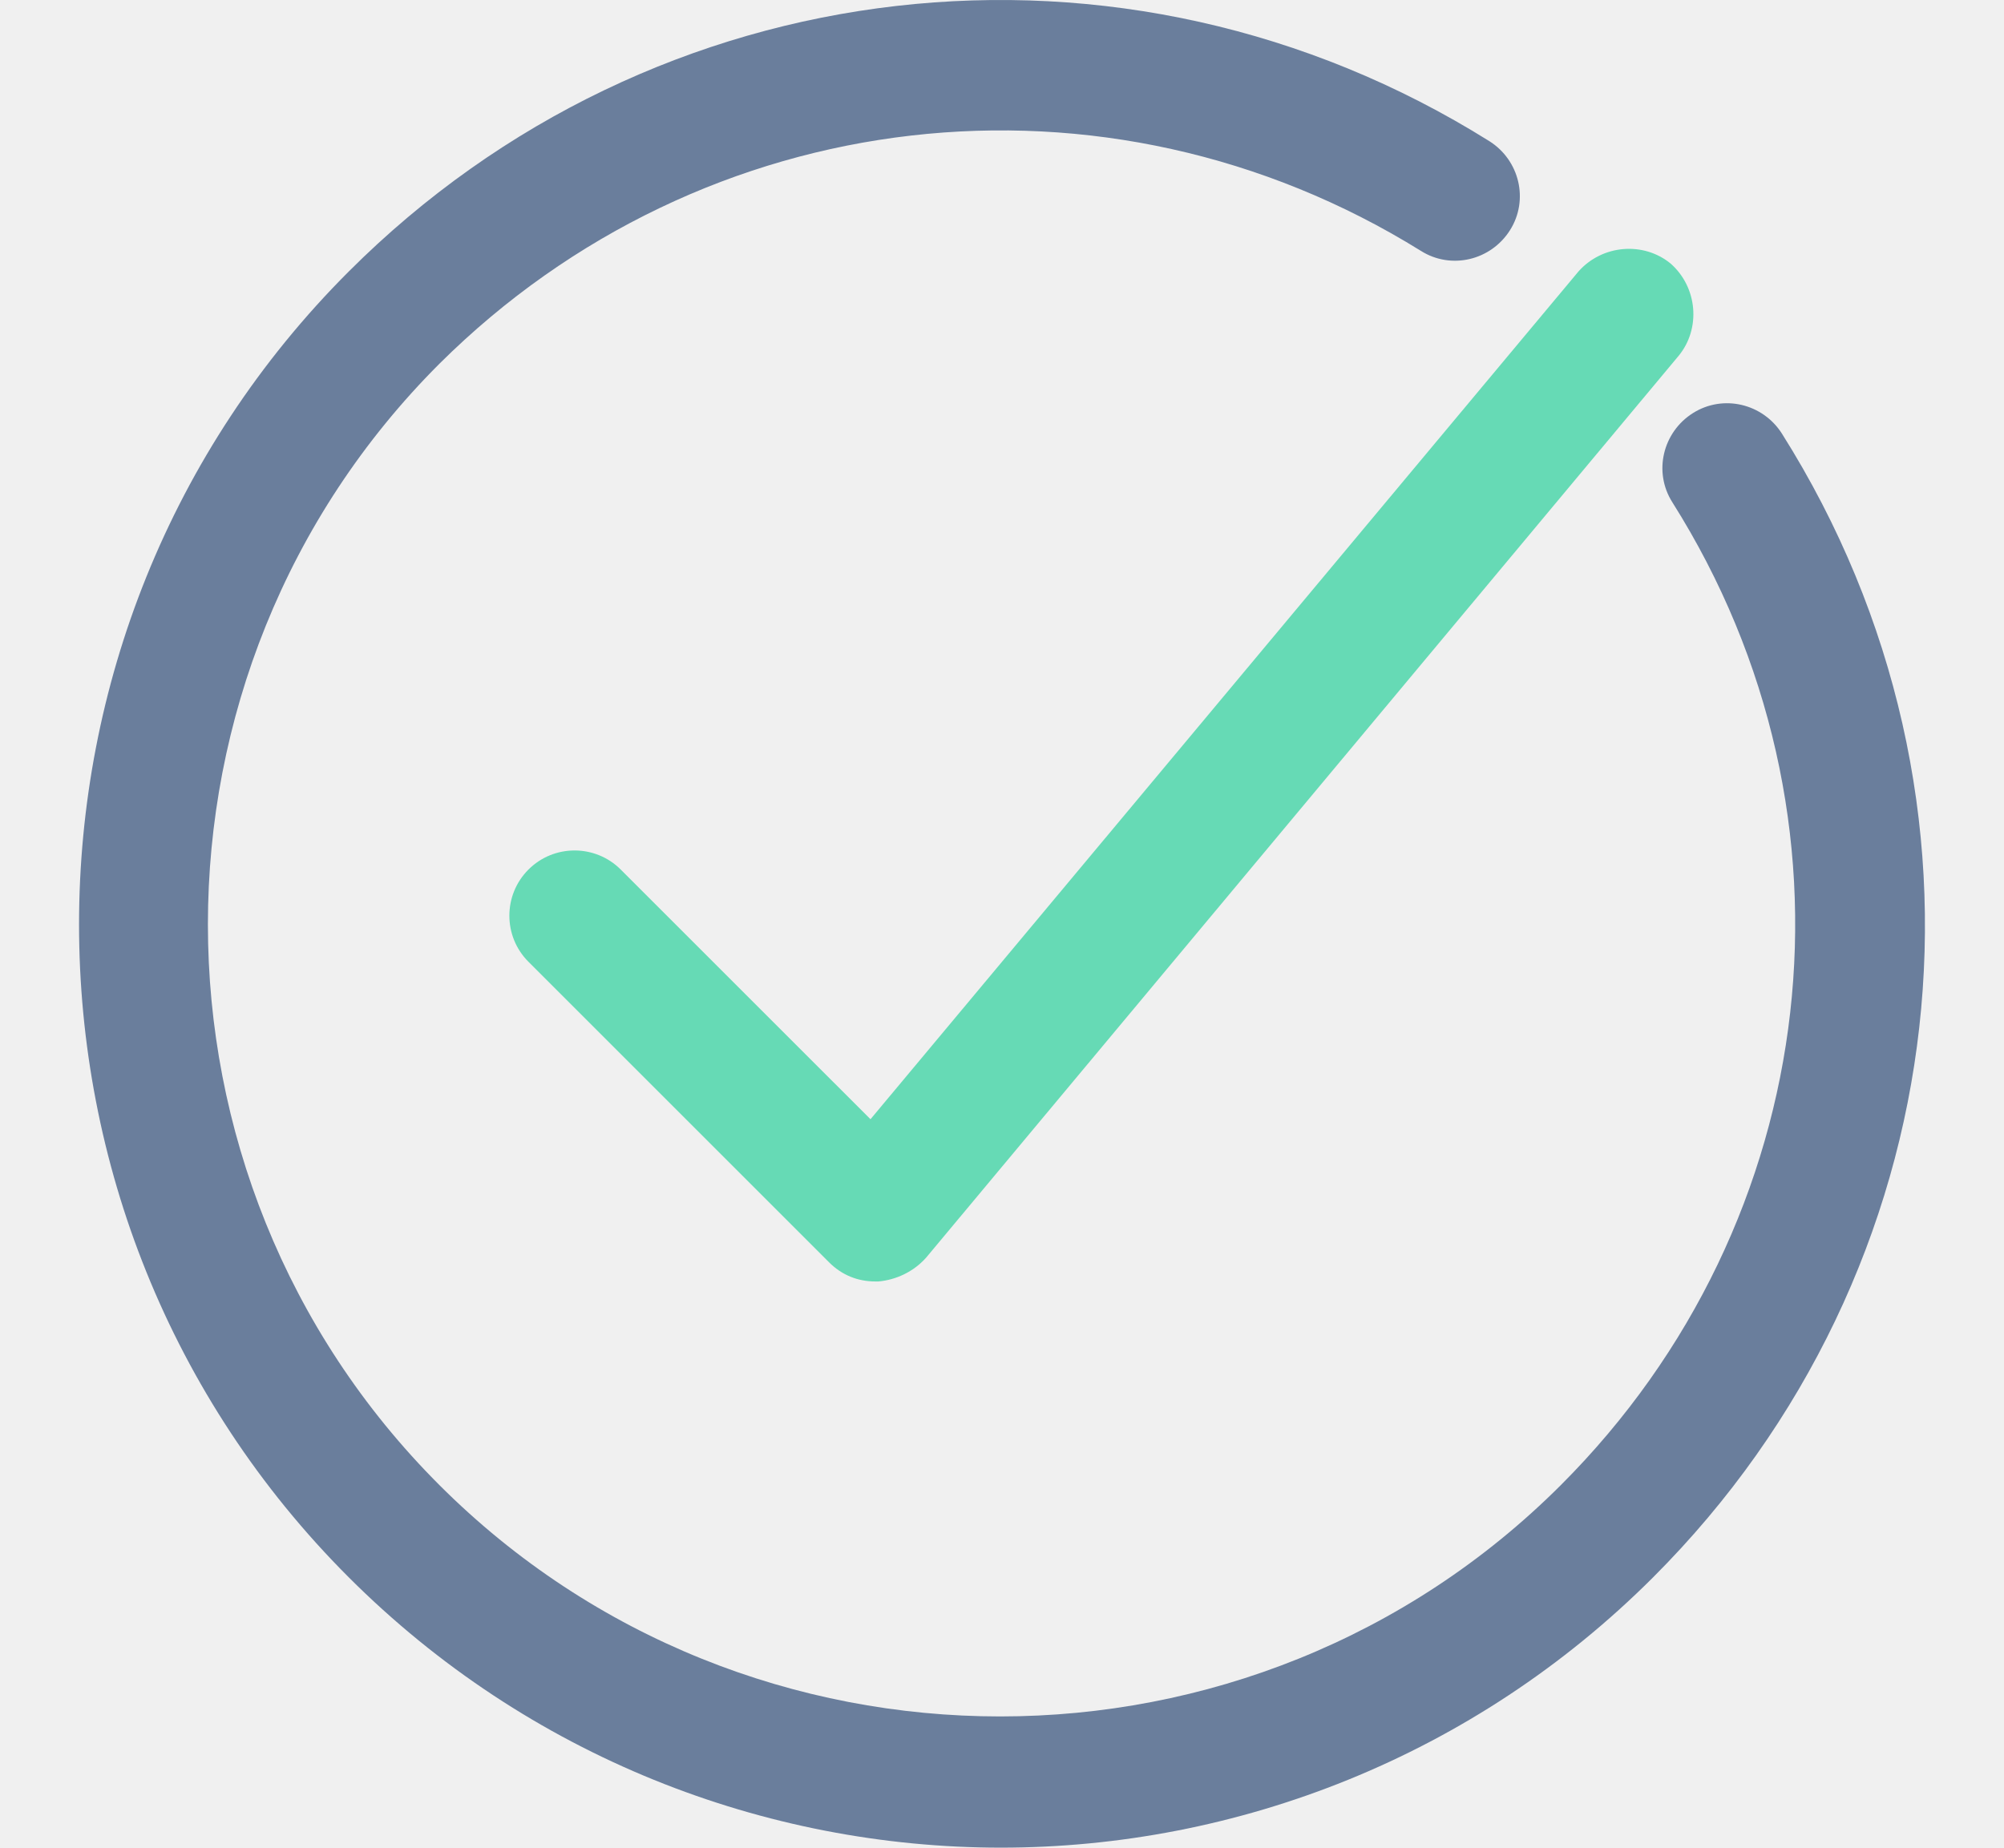
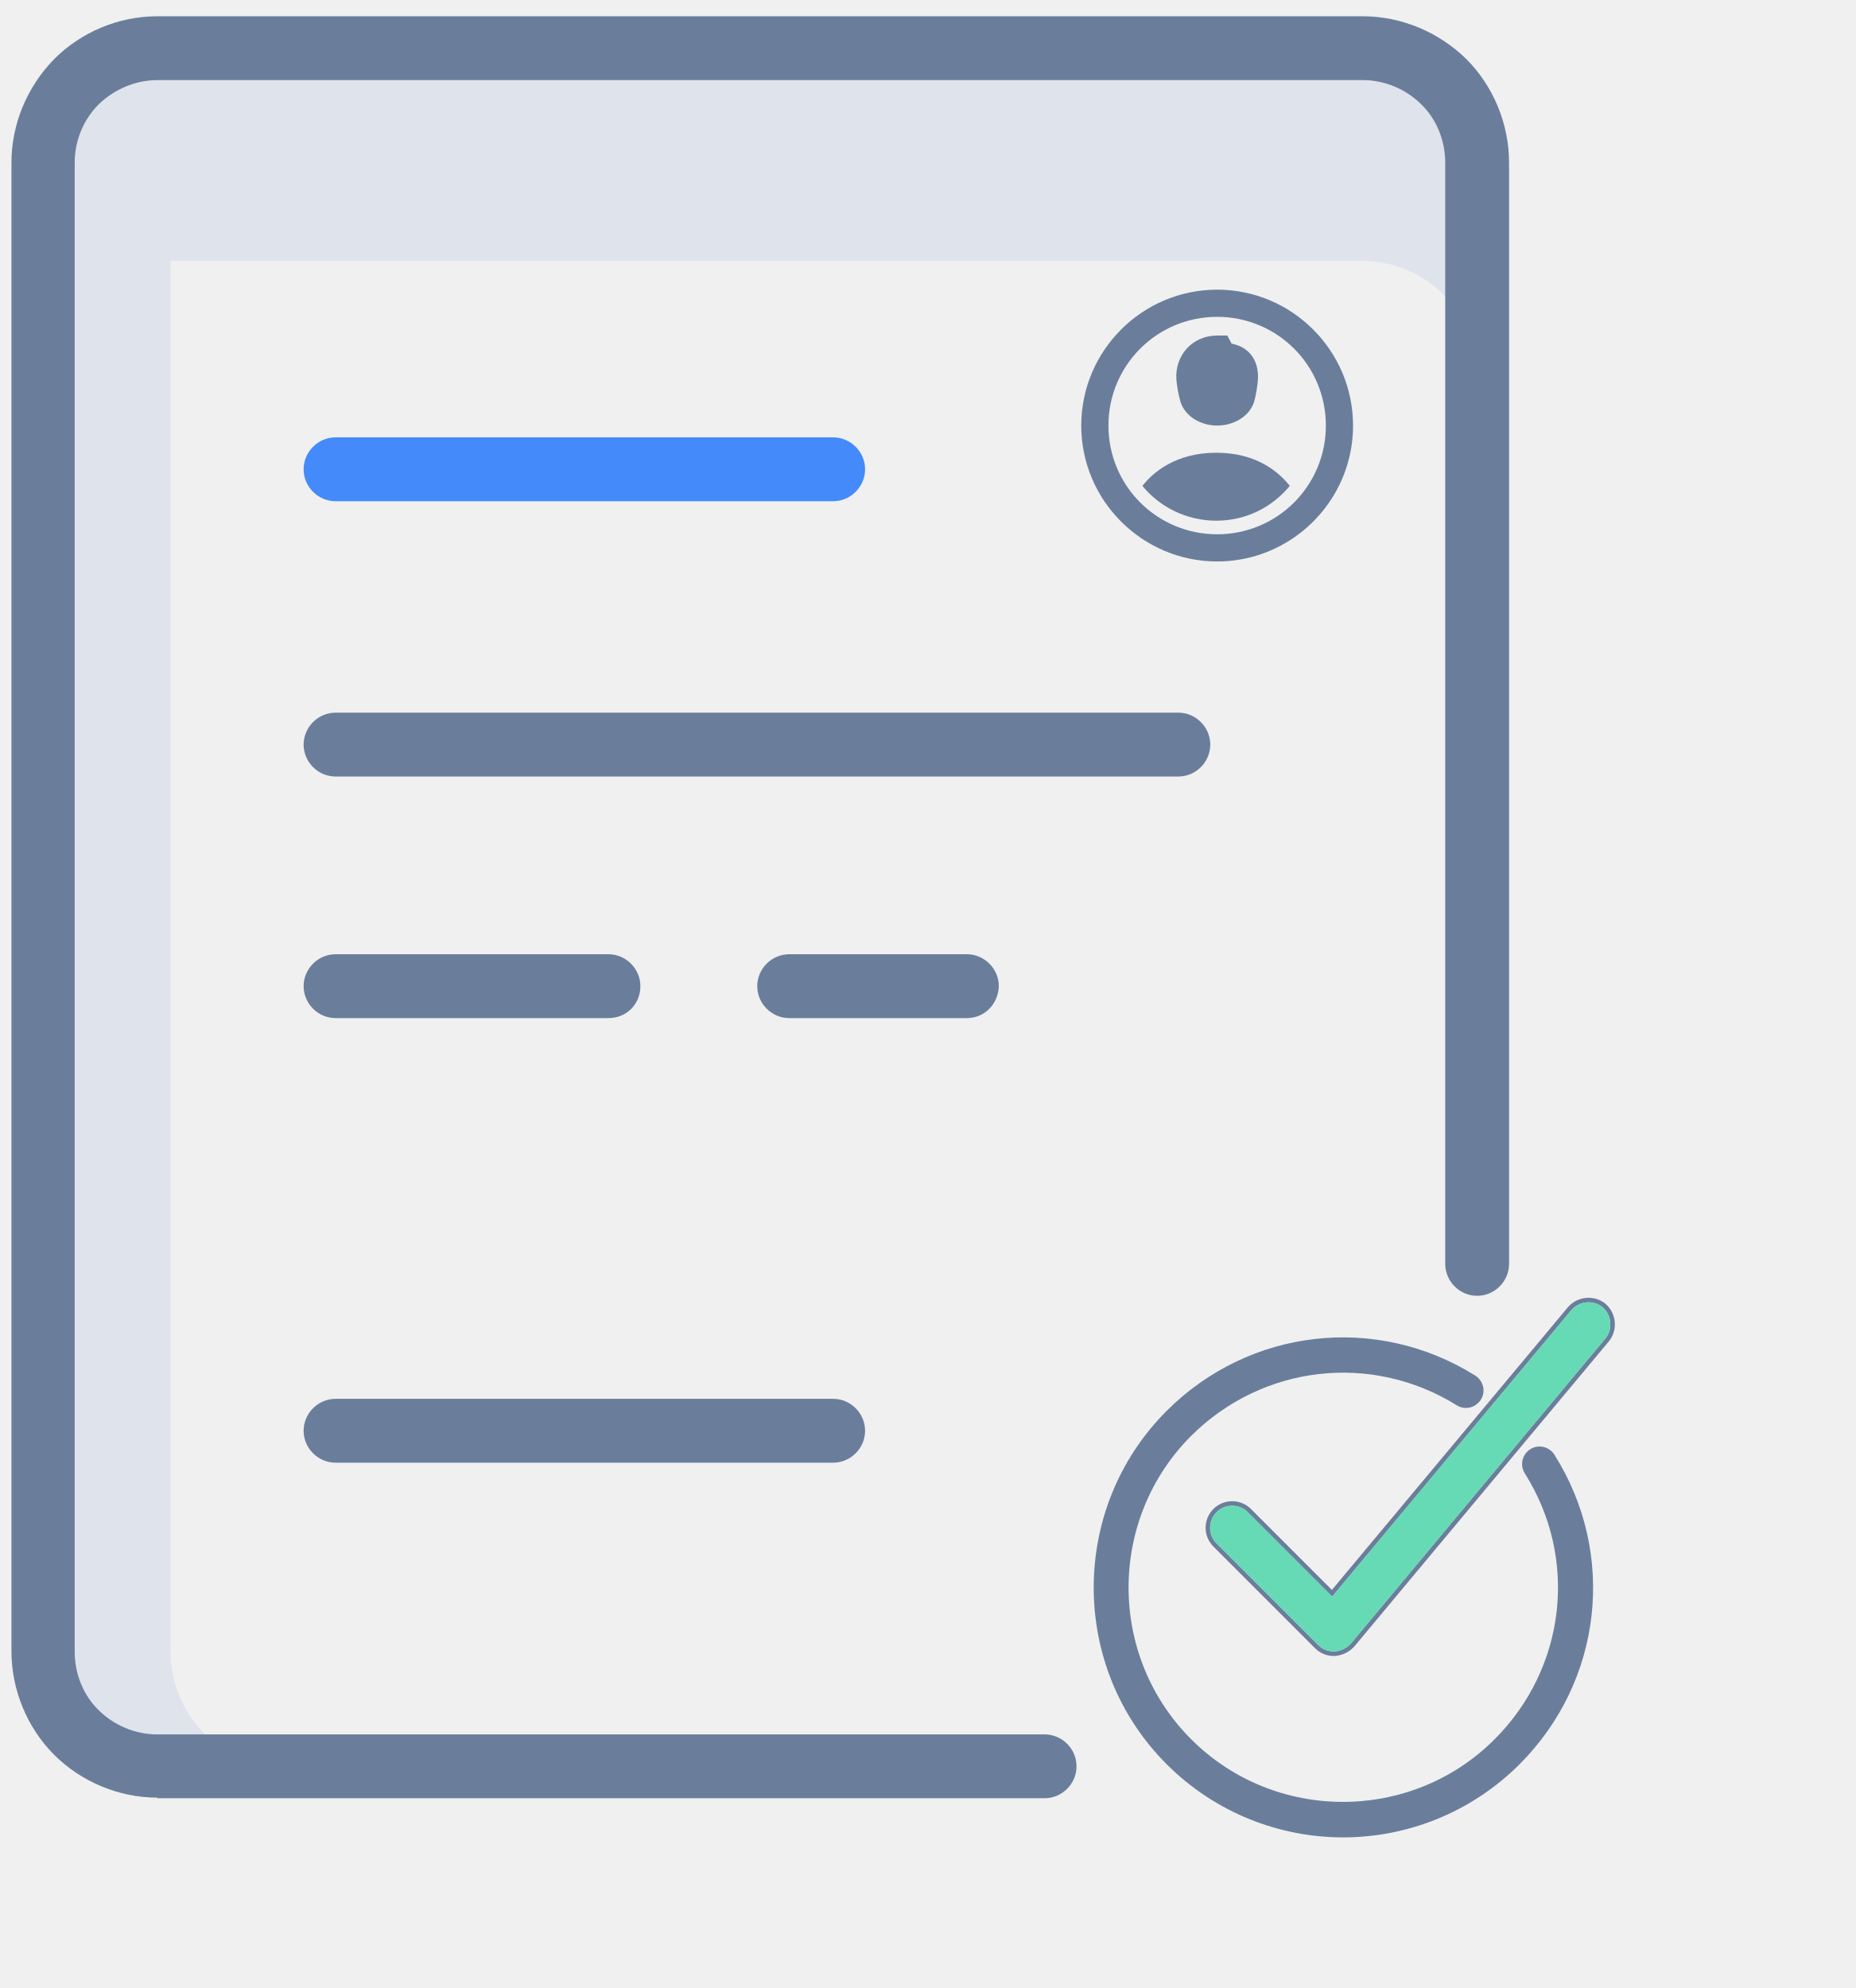
- <svg xmlns="http://www.w3.org/2000/svg" style="isolation:isolate" viewBox="0 0 90 83" width="90pt" height="83pt">
+ <svg xmlns="http://www.w3.org/2000/svg" style="isolation:isolate" viewBox="0 0 308 330" width="308pt" height="330pt">
  <defs>
-     <clipPath id="_clipPath_VFN2tW7Dfwb3J4RvVFMuYDh3oGCW93jS">
-       <rect width="90" height="83" />
+     <clipPath id="_clipPath_7kPJsq8AEZ8t1YxCtr1BaGBgCNvqRd40">
+       <rect width="308" height="330" />
    </clipPath>
  </defs>
-   <g clip-path="url(#_clipPath_VFN2tW7Dfwb3J4RvVFMuYDh3oGCW93jS)">
-     <rect width="90" height="83" style="fill:rgb(0,0,0)" fill-opacity="0" />
+   <g clip-path="url(#_clipPath_7kPJsq8AEZ8t1YxCtr1BaGBgCNvqRd40)">
+     <g>
+       <path d=" M 28.3 274.1 L 28.3 27 C 28.3 22 30.3 17.1 33.8 13.6 C 37.4 10 42.2 8 47.3 8 L 26.2 8 C 21.2 8 16.3 10 12.8 13.5 C 9.1 17.1 7.2 21.9 7.2 27 L 7.2 274.5 C 7.2 279.5 9.2 284.4 12.7 287.9 C 16.3 291.5 21.1 293.5 26.1 293.4 L 47.2 293.4 C 36.7 293.2 28.3 284.7 28.3 274.1 Z " fill="rgb(223,227,236)" />
+     </g>
+     <g>
+       <path d=" M 225.8 8 L 26.2 8 C 21.2 8 16.3 10 12.8 13.5 C 9.1 17.1 7.2 21.9 7.2 27 L 7.2 62.2 C 7.2 57.2 9.2 52.3 12.7 48.8 C 16.3 45.2 21.1 43.2 26.1 43.3 L 226.1 43.3 C 231.1 43.3 236 45.3 239.5 48.8 C 243.1 52.4 245.1 57.2 245 62.2 L 245 27 C 244.9 16.5 236.4 8.1 225.8 8 L 225.8 8 Z " fill="rgb(223,227,236)" />
+     </g>
+     <g>
+       <path d=" M 26.1 298.4 C 19.8 298.4 13.5 295.8 9 291.3 C 4.5 286.8 1.9 280.5 1.9 274.1 L 1.9 27 C 1.9 20.6 4.5 14.4 9 9.8 C 13.5 5.3 19.7 2.7 26.1 2.7 C 26.1 2.7 26.2 2.7 26.2 2.7 L 226.2 2.7 C 232.6 2.7 238.8 5.3 243.4 9.8 C 247.9 14.3 250.5 20.6 250.5 27 L 250.5 209.8 C 250.5 212.7 248.1 215.1 245.2 215.1 C 242.3 215.1 239.9 212.7 239.9 209.8 L 239.9 27 C 239.9 23.4 238.5 19.8 235.9 17.3 C 233.4 14.8 229.8 13.3 226.3 13.3 C 226.3 13.3 226.3 13.3 226.2 13.3 L 26.2 13.3 C 26.2 13.3 26.2 13.3 26.1 13.3 C 22.5 13.3 19 14.8 16.4 17.3 C 13.8 19.9 12.4 23.4 12.4 27 L 12.4 274.2 C 12.4 277.8 13.8 281.4 16.4 283.9 C 18.9 286.4 22.5 287.9 26 287.9 C 26 287.9 26 287.9 26.1 287.9 L 173.4 287.9 C 176.3 287.9 178.7 290.3 178.7 293.2 C 178.7 296.1 176.3 298.5 173.4 298.5 L 26.1 298.5 C 26.1 298.4 26.1 298.4 26.1 298.4 Z " fill="rgb(106,126,156)" />
+     </g>
+     <g>
+       <path d=" M 138.3 83.2 L 55.7 83.2 C 52.8 83.2 50.4 80.8 50.4 77.9 C 50.4 75 52.8 72.6 55.7 72.6 L 138.3 72.6 C 141.2 72.6 143.6 75 143.6 77.9 C 143.6 80.8 141.2 83.2 138.3 83.2 Z " fill="rgb(68,138,250)" />
+     </g>
+     <g>
+       <path d=" M 138.3 242.8 L 55.7 242.8 C 52.8 242.8 50.4 240.4 50.4 237.5 C 50.4 234.6 52.8 232.2 55.7 232.2 L 138.3 232.2 C 141.2 232.2 143.6 234.6 143.6 237.5 C 143.6 240.4 141.2 242.8 138.3 242.8 Z " fill="rgb(106,126,156)" />
+     </g>
+     <g>
+       <path d=" M 195.6 128.9 L 55.7 128.9 C 52.8 128.9 50.4 126.5 50.4 123.6 C 50.4 120.7 52.8 118.3 55.7 118.3 L 195.6 118.3 C 198.5 118.3 200.9 120.7 200.9 123.6 C 200.9 126.5 198.5 128.9 195.6 128.9 Z " fill="rgb(106,126,156)" />
+     </g>
+     <g>
+       <path d=" M 160.5 169 L 131 169 C 128.1 169 125.7 166.6 125.7 163.7 C 125.7 160.8 128.1 158.4 131 158.4 L 160.5 158.4 C 163.4 158.4 165.8 160.8 165.8 163.7 C 165.7 166.7 163.4 169 160.5 169 Z " fill="rgb(106,126,156)" />
+     </g>
+     <g>
+       <path d=" M 101 169 L 55.7 169 C 52.8 169 50.4 166.6 50.4 163.7 C 50.4 160.8 52.8 158.4 55.7 158.4 L 101 158.4 C 103.9 158.4 106.3 160.8 106.3 163.7 C 106.3 166.7 104 169 101 169 Z " fill="rgb(106,126,156)" />
+     </g>
+     <g>
+       <path d=" M 202.042 48.083 C 189.61 48.083 179.483 58.21 179.483 70.642 C 179.483 83.074 189.61 93.2 202.042 93.2 C 212.259 93.2 220.92 86.36 223.68 77.021 C 224.279 74.997 224.6 72.856 224.6 70.642 C 224.6 58.21 214.474 48.083 202.042 48.083 Z  M 202.042 88.688 C 192.048 88.688 183.995 80.635 183.995 70.642 C 183.995 60.648 192.048 52.595 202.042 52.595 C 212.035 52.595 220.088 60.648 220.088 70.642 C 220.088 80.635 212.035 88.688 202.042 88.688 Z " fill="rgb(106,126,156)" />
+       <path d=" M 202.042 55.697 C 197.929 55.697 194.985 59.002 195.274 63.028 C 195.342 63.976 195.682 65.862 195.98 66.764 C 196.759 69.146 199.332 70.642 202.042 70.642 C 204.787 70.642 207.422 69.119 208.175 66.694 C 208.45 65.805 208.751 63.955 208.809 63.028 C 208.981 60.357 207.799 57.693 204.437 57.037 L 203.734 55.697 L 202.042 55.697 Z  M 201.902 75.153 C 195.143 75.153 191.392 78.424 189.635 80.653 C 192.533 84.195 196.977 86.432 201.902 86.432 C 206.826 86.432 211.198 84.195 214.097 80.651 C 212.34 78.424 208.66 75.153 201.902 75.153 Z " fill="rgb(106,126,156)" />
+     </g>
    <g>
      <g>
-         <path d=" M 27.877 39.062 C 26.734 37.919 24.876 37.919 23.733 39.062 C 22.59 40.205 22.59 42.062 23.733 43.205 L 37.236 56.708 C 37.808 57.28 38.522 57.566 39.308 57.566 C 39.379 57.566 39.379 57.566 39.451 57.566 C 40.237 57.494 41.023 57.137 41.594 56.494 L 75.387 15.985 C 76.388 14.771 76.245 12.913 75.03 11.841 C 73.816 10.841 71.958 10.984 70.886 12.199 L 39.094 50.278 L 27.877 39.062 Z " fill="rgb(102,218,181)" />
-         <path d=" M 66.885 6.34 C 50.453 -3.948 29.377 -1.519 15.66 12.199 C -0.487 28.345 -0.487 54.708 15.66 70.854 C 23.733 78.928 34.378 83 44.952 83 C 55.526 83 66.171 78.928 74.244 70.854 C 88.033 57.066 90.391 35.918 80.031 19.486 C 79.174 18.128 77.388 17.7 76.03 18.557 C 74.673 19.414 74.244 21.201 75.102 22.558 C 84.032 36.704 81.96 54.851 70.1 66.711 C 56.24 80.571 33.592 80.571 19.732 66.711 C 5.872 52.85 5.872 30.203 19.732 16.342 C 31.592 4.554 49.667 2.482 63.813 11.27 C 65.171 12.127 66.957 11.698 67.814 10.341 C 68.672 8.984 68.243 7.197 66.885 6.34 Z " fill="rgb(106,126,156)" />
+         <mask id="_mask_FlnHhbiFGd8xAtMnpNI0k6KK7ViRFfJy" x="-200%" y="-200%" width="400%" height="400%">
+           <rect x="-200%" y="-200%" width="400%" height="400%" style="fill:white;" />
+           <path d=" M 207.124 251.015 C 205.696 249.587 203.375 249.587 201.947 251.015 C 200.519 252.443 200.519 254.764 201.947 256.192 L 218.817 273.062 C 219.531 273.776 220.424 274.133 221.406 274.133 C 221.495 274.133 221.495 274.133 221.584 274.133 C 222.566 274.044 223.548 273.598 224.262 272.794 L 266.482 222.184 C 267.732 220.666 267.553 218.345 266.036 217.007 C 264.518 215.757 262.198 215.935 260.859 217.453 L 221.138 265.029 L 207.124 251.015 Z " fill="black" stroke="none" />
+         </mask>
+         <path d=" M 207.124 251.015 C 205.696 249.587 203.375 249.587 201.947 251.015 C 200.519 252.443 200.519 254.764 201.947 256.192 L 218.817 273.062 C 219.531 273.776 220.424 274.133 221.406 274.133 C 221.495 274.133 221.495 274.133 221.584 274.133 C 222.566 274.044 223.548 273.598 224.262 272.794 L 266.482 222.184 C 267.732 220.666 267.553 218.345 266.036 217.007 C 264.518 215.757 262.198 215.935 260.859 217.453 L 221.138 265.029 L 207.124 251.015 Z " fill="rgb(102,218,181)" mask="url(#_mask_FlnHhbiFGd8xAtMnpNI0k6KK7ViRFfJy)" vector-effect="non-scaling-stroke" stroke-width="2" stroke="rgb(106,126,156)" stroke-linejoin="miter" stroke-linecap="butt" stroke-miterlimit="4" />
+         <path d=" M 207.124 251.015 C 205.696 249.587 203.375 249.587 201.947 251.015 C 200.519 252.443 200.519 254.764 201.947 256.192 L 218.817 273.062 C 219.531 273.776 220.424 274.133 221.406 274.133 C 221.495 274.133 221.495 274.133 221.584 274.133 C 222.566 274.044 223.548 273.598 224.262 272.794 L 266.482 222.184 C 267.732 220.666 267.553 218.345 266.036 217.007 C 264.518 215.757 262.198 215.935 260.859 217.453 L 221.138 265.029 L 207.124 251.015 Z " fill="rgb(102,218,181)" />
+         <path d=" M 244.885 228.34 C 228.453 218.052 207.377 220.481 193.66 234.199 C 177.513 250.345 177.513 276.708 193.66 292.854 C 201.733 300.928 212.378 305 222.952 305 C 233.526 305 244.171 300.928 252.244 292.854 C 266.033 279.066 268.391 257.918 258.031 241.486 C 257.174 240.128 255.388 239.7 254.03 240.557 C 252.673 241.414 252.244 243.201 253.102 244.558 C 262.032 258.704 259.96 276.851 248.1 288.711 C 234.24 302.571 211.592 302.571 197.732 288.711 C 183.872 274.85 183.872 252.203 197.732 238.342 C 209.592 226.554 227.667 224.482 241.813 233.27 C 243.171 234.127 244.957 233.698 245.814 232.341 C 246.672 230.984 246.243 229.197 244.885 228.34 Z " fill="rgb(106,126,156)" />
      </g>
    </g>
  </g>
</svg>
